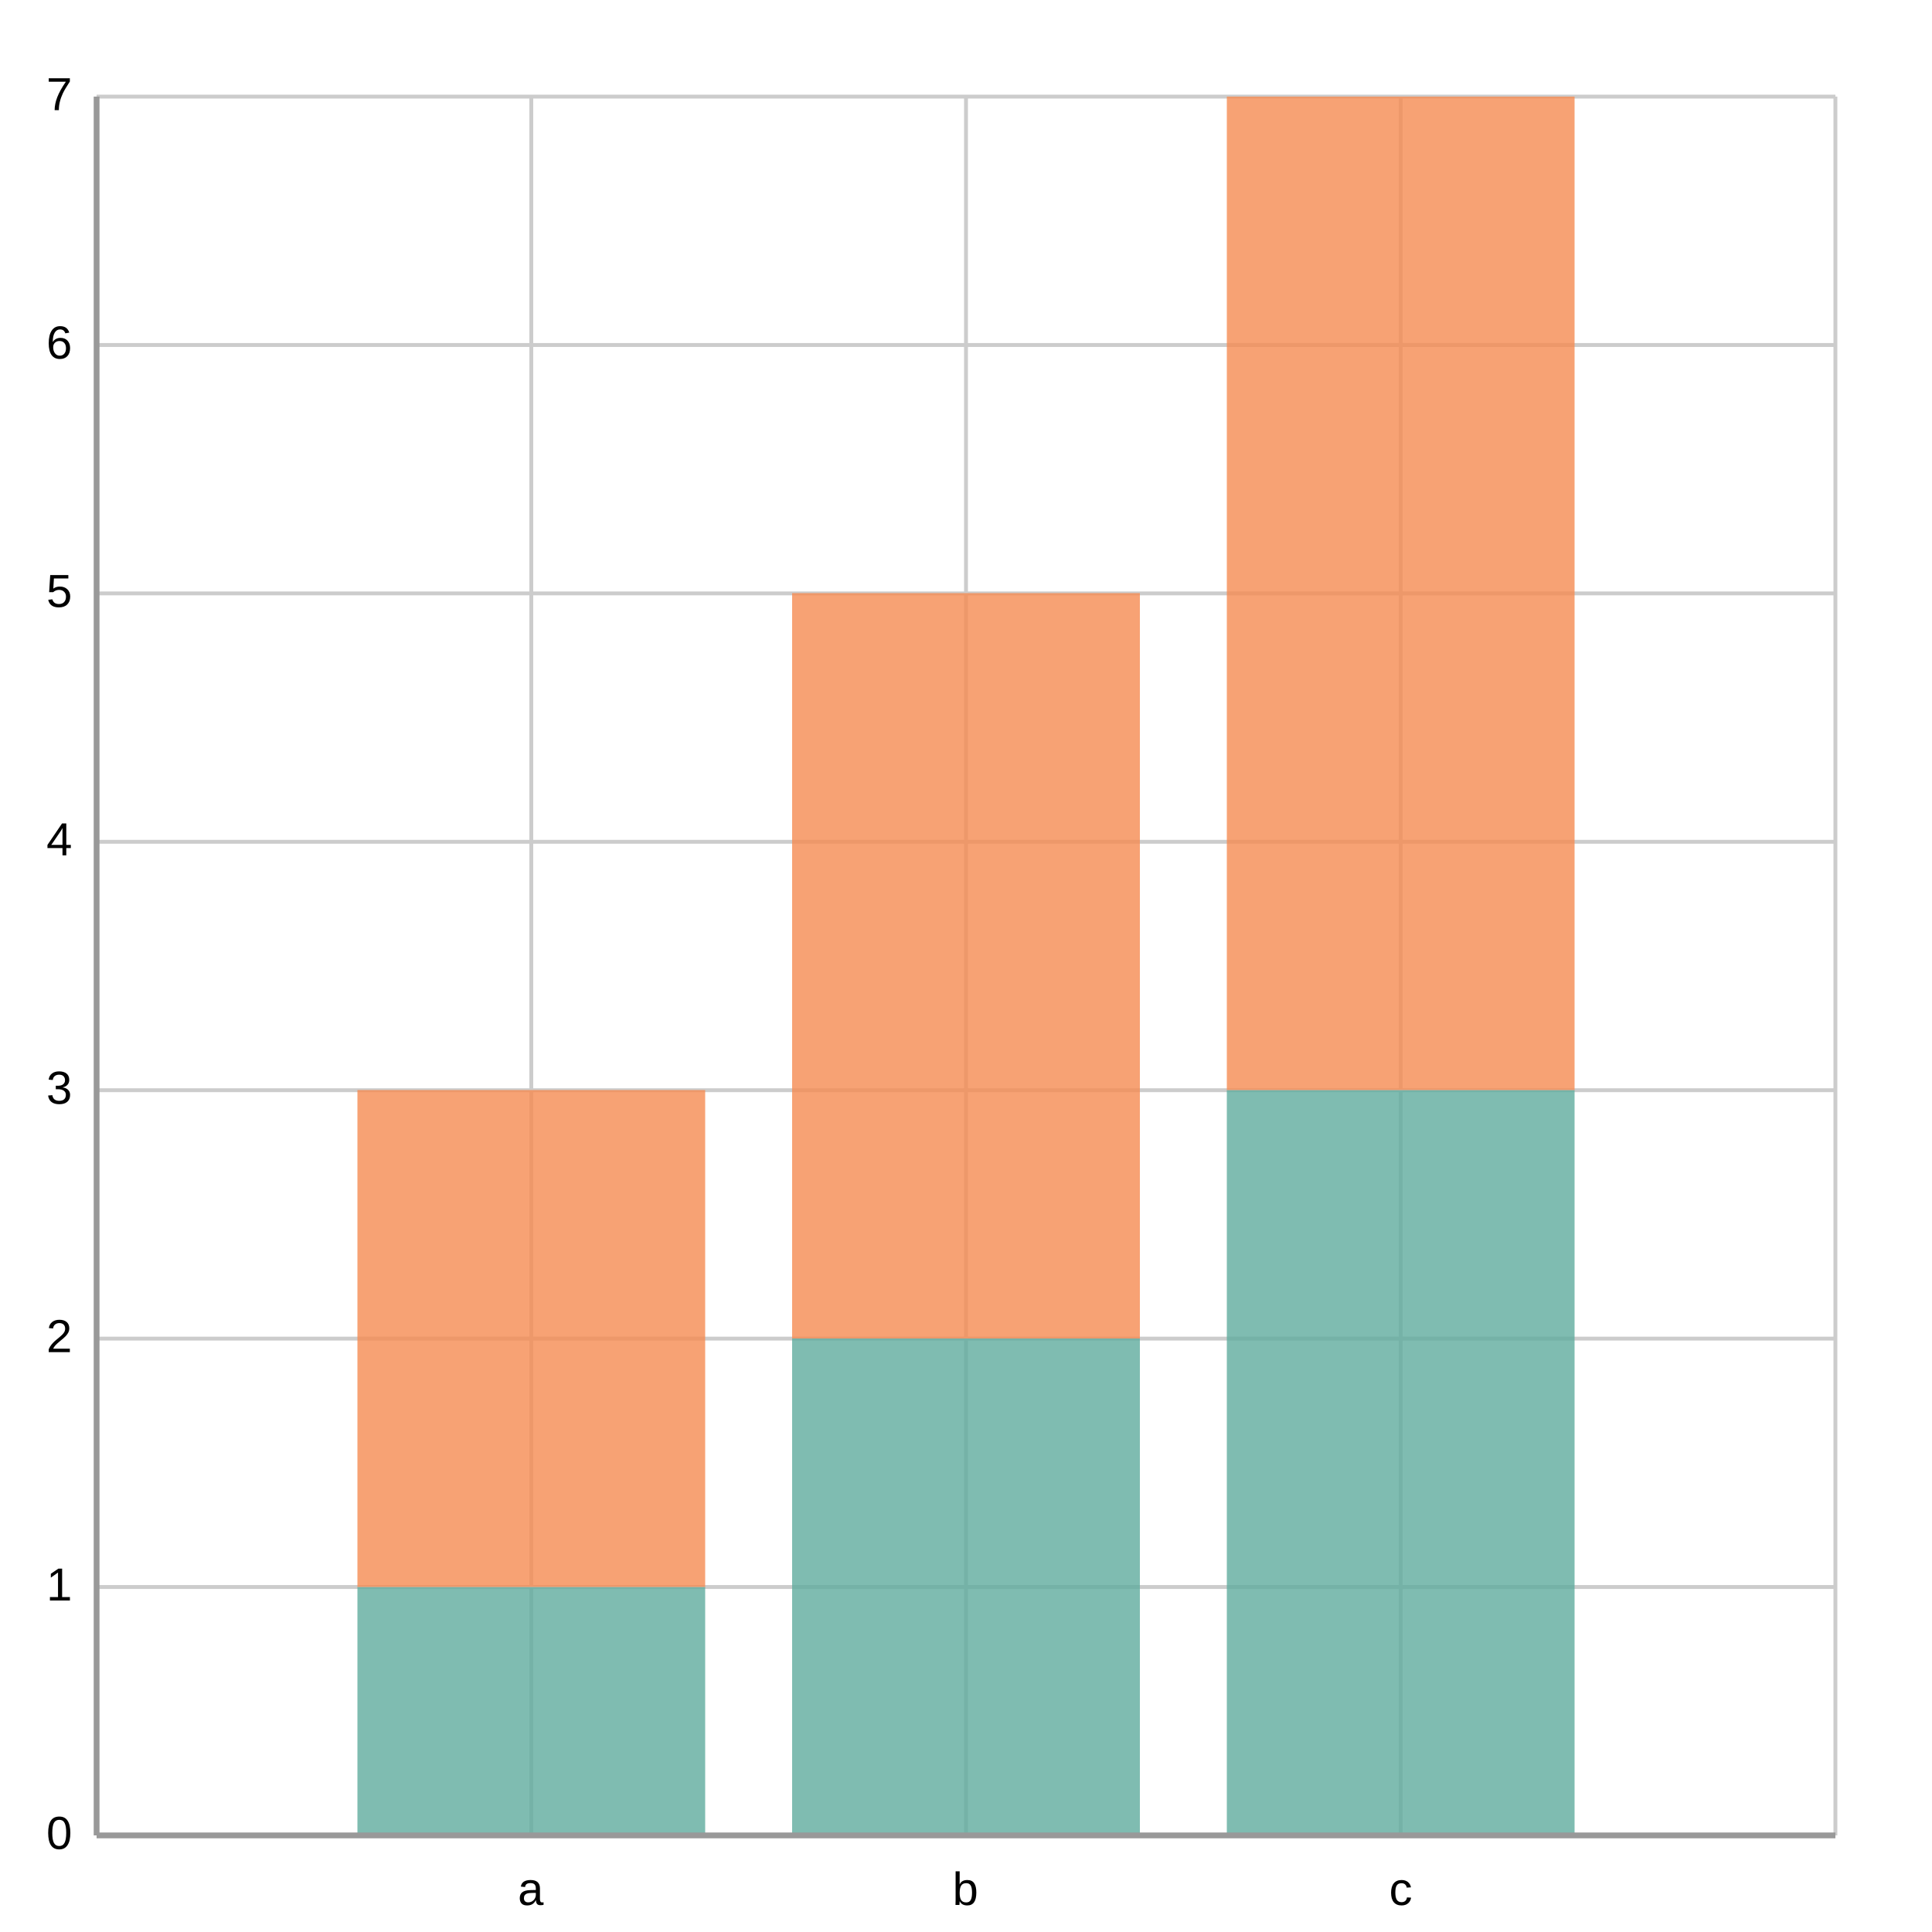
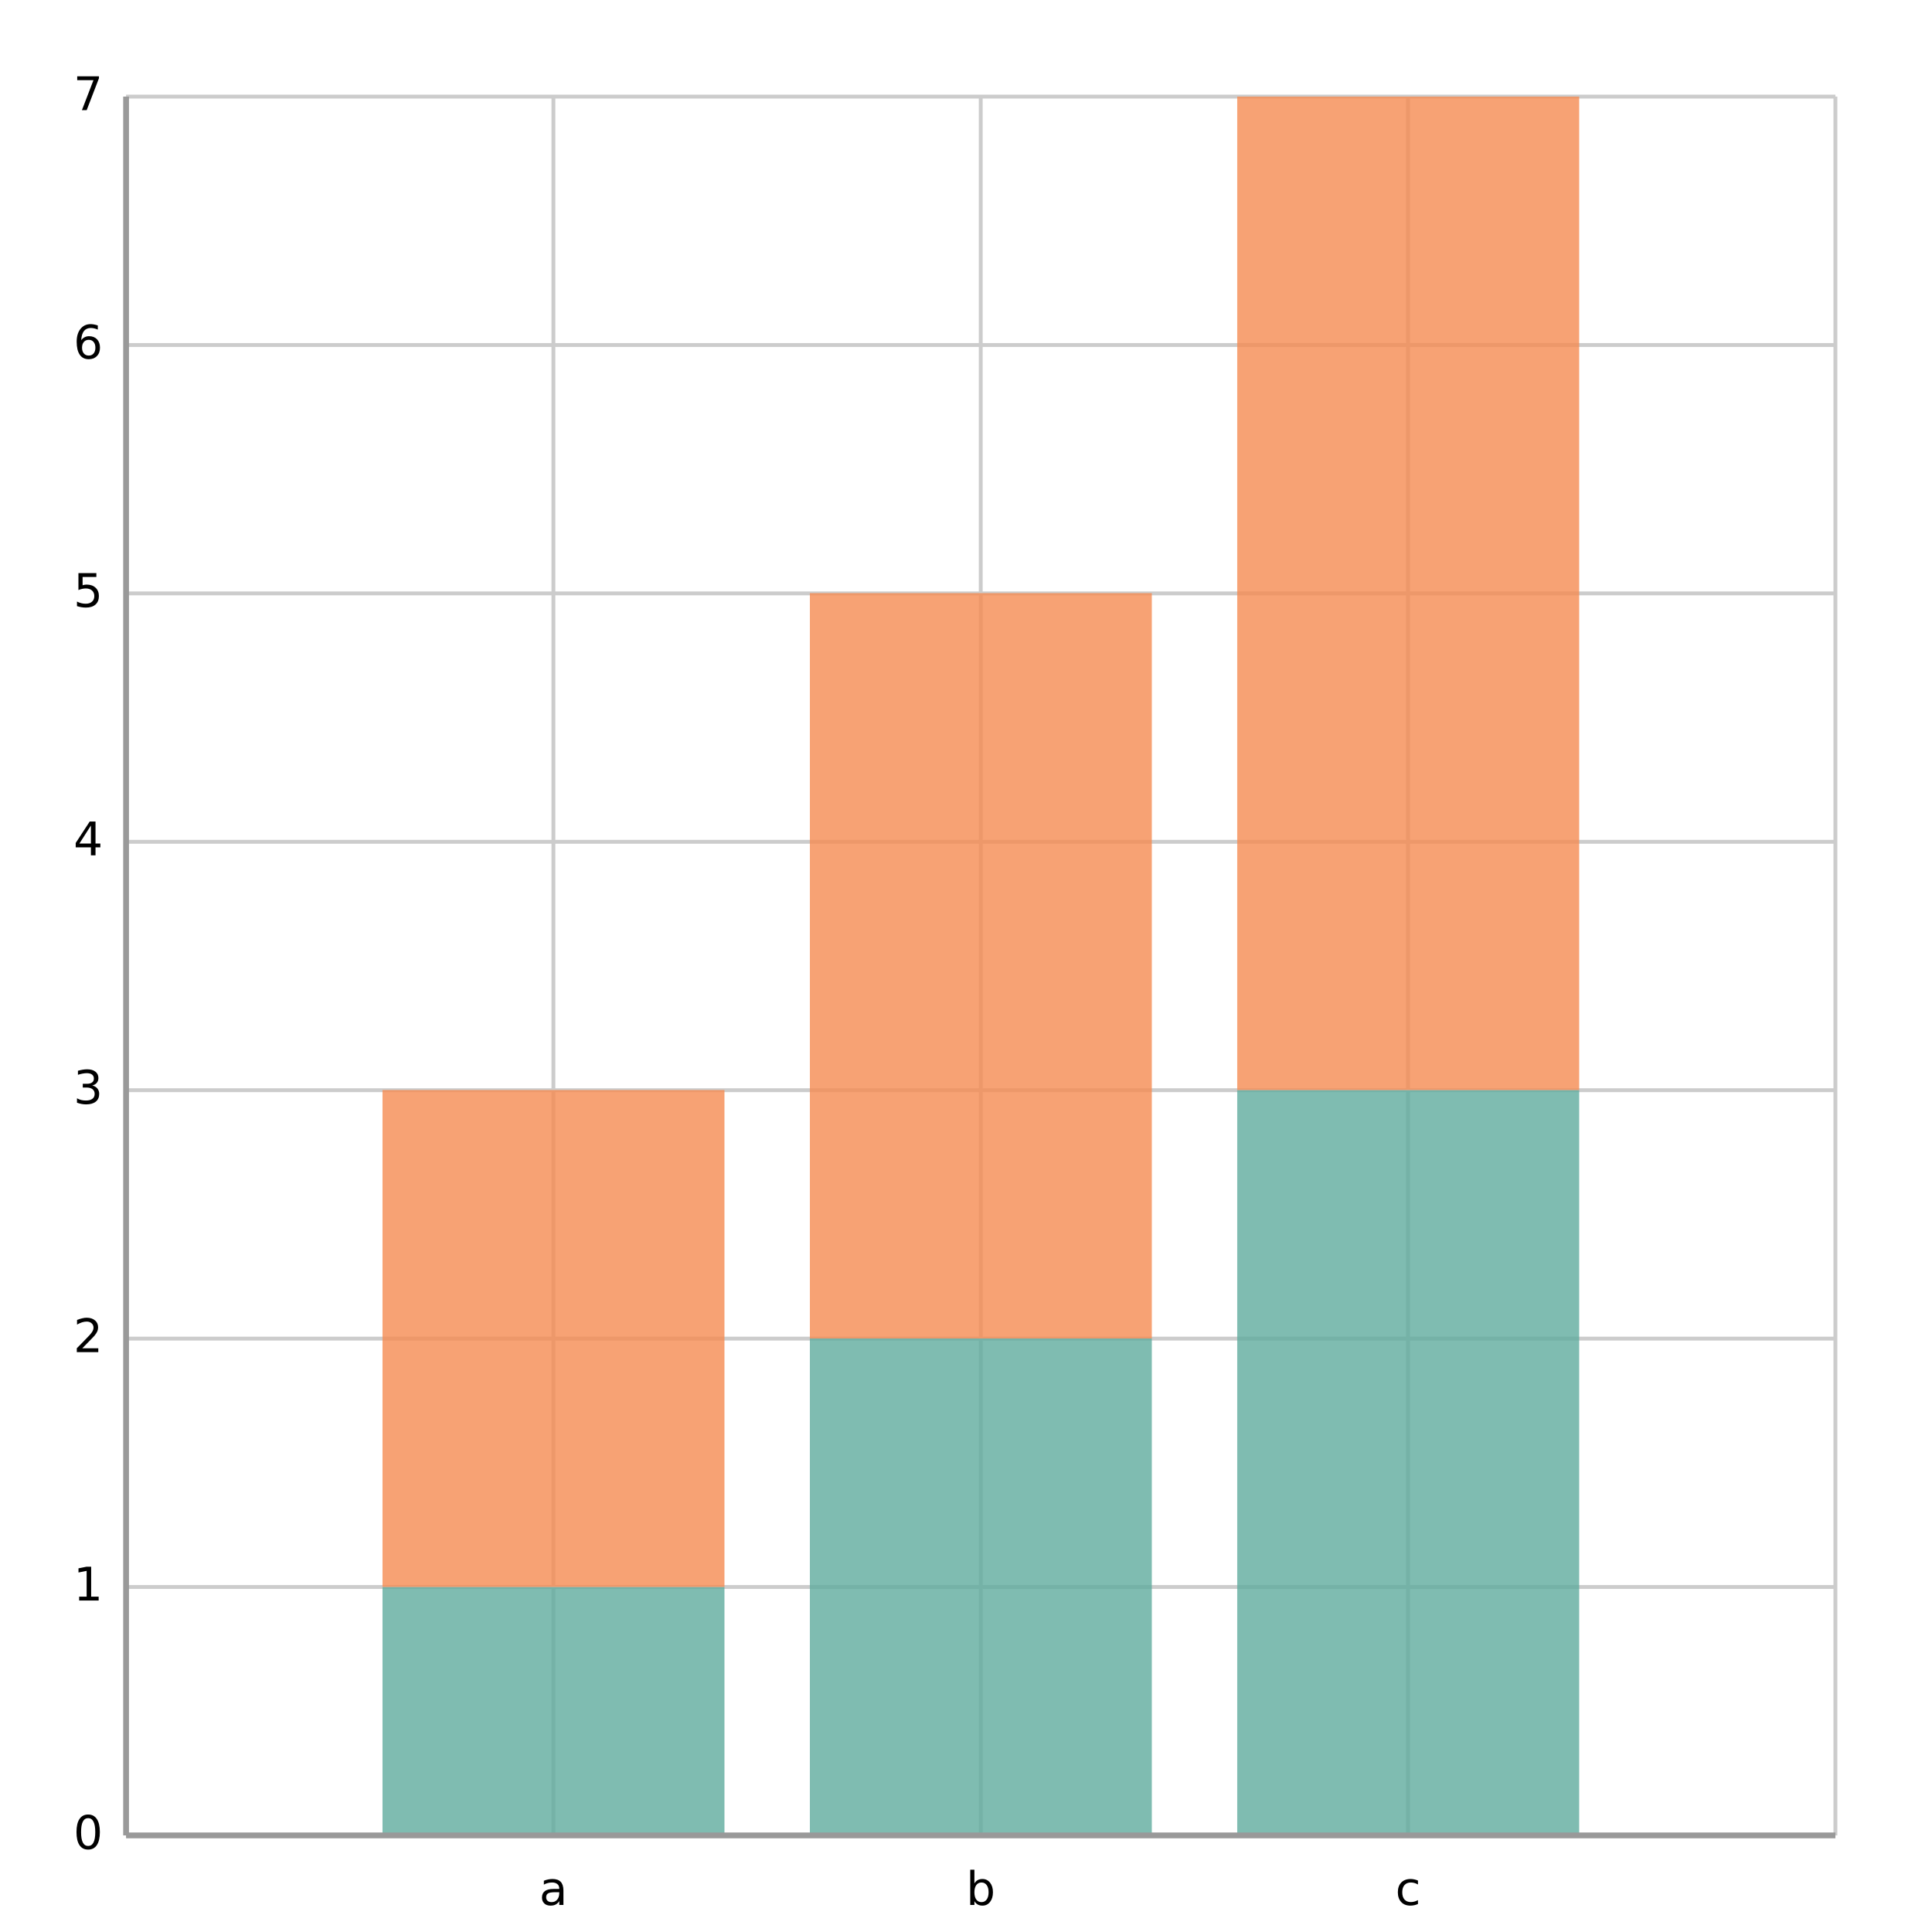
<svg xmlns="http://www.w3.org/2000/svg" width="500" height="500" viewBox="0 0 500 500">
  <path fill="#FFFFFF" d="M0 0 h500 v500 h-500 v-500Z" />
  <defs>
    <clipPath id="plot-clip">
-       <rect x="0" y="0" width="450.0" height="450.0" />
+       <rect x="0" y="0" width="442.37" height="450.0" />
    </clipPath>
  </defs>
  <g>
-     <path stroke="#cccccc" stroke-dasharray="None" d="M0 0.0 h450.0 M0 64.286 h450.0 M0 128.571 h450.0 M0 192.857 h450.0 M0 257.143 h450.0 M0 321.429 h450.0 M0 385.714 h450.0 M0 450.0 h450.0" transform="translate(25.0, 25.0)" />
-     <g font-size="12" font-family="Arial" fill="#000000" transform="translate(19.0, 25.0)">
-       <text x="0" y="0.0" transform="translate(-7, 3.5)">7</text>
-       <text x="0" y="64.286" transform="translate(-7, 3.5)">6</text>
-       <text x="0" y="128.571" transform="translate(-7, 3.5)">5</text>
-       <text x="0" y="192.857" transform="translate(-7, 3.5)">4</text>
-       <text x="0" y="257.143" transform="translate(-7, 3.5)">3</text>
-       <text x="0" y="321.429" transform="translate(-7, 3.5)">2</text>
-       <text x="0" y="385.714" transform="translate(-7, 3.5)">1</text>
-       <text x="0" y="450.0" transform="translate(-7, 3.5)">0</text>
+     <path stroke="#cccccc" stroke-dasharray="None" d="M0 0.0 h442.37 M0 64.286 h442.37 M0 128.571 h442.37 M0 192.857 h442.37 M0 257.143 h442.37 M0 321.429 h442.37 M0 385.714 h442.37 M0 450.0 h442.37" transform="translate(32.63, 25.0)" />
+     <g font-size="12" font-family="DejaVu Sans, sans-serif" fill="#000000" transform="translate(26.63, 25.0)">
+       <text x="0" y="0.0" transform="translate(-7.63, 3.5)">7</text>
+       <text x="0" y="64.286" transform="translate(-7.63, 3.5)">6</text>
+       <text x="0" y="128.571" transform="translate(-7.63, 3.5)">5</text>
+       <text x="0" y="192.857" transform="translate(-7.63, 3.5)">4</text>
+       <text x="0" y="257.143" transform="translate(-7.63, 3.5)">3</text>
+       <text x="0" y="321.429" transform="translate(-7.63, 3.5)">2</text>
+       <text x="0" y="385.714" transform="translate(-7.63, 3.5)">1</text>
+       <text x="0" y="450.0" transform="translate(-7.63, 3.5)">0</text>
    </g>
  </g>
  <g>
-     <path stroke="#cccccc" stroke-dasharray="None" d="M0.0 0 v450.0 M112.5 0 v450.0 M225.0 0 v450.0 M337.5 0 v450.0 M450.0 0 v450.0" transform="translate(25.0, 25.0)" />
-     <g font-size="12" font-family="Arial" fill="#000000" transform="translate(25.0, 43.0)">
-       <text x="0.0" y="450.0" transform="translate(-2.0, 0)"> </text>
-       <text x="112.5" y="450.0" transform="translate(-3.5, 0)">a</text>
-       <text x="225.0" y="450.0" transform="translate(-3.5, 0)">b</text>
-       <text x="337.5" y="450.0" transform="translate(-3.0, 0)">c</text>
-       <text x="450.0" y="450.0" transform="translate(-2.0, 0)"> </text>
+     <path stroke="#cccccc" stroke-dasharray="None" d="M0.0 0 v450.0 M110.593 0 v450.0 M221.185 0 v450.0 M331.778 0 v450.0 M442.37 0 v450.0" transform="translate(32.63, 25.0)" />
+     <g font-size="12" font-family="DejaVu Sans, sans-serif" fill="#000000" transform="translate(32.63, 43.0)">
+       <text x="0.0" y="450.0" transform="translate(-1.905, 0)"> </text>
+       <text x="110.593" y="450.0" transform="translate(-3.675, 0)">a</text>
+       <text x="221.185" y="450.0" transform="translate(-3.81, 0)">b</text>
+       <text x="331.778" y="450.0" transform="translate(-3.3, 0)">c</text>
+       <text x="442.37" y="450.0" transform="translate(-1.905, 0)"> </text>
    </g>
  </g>
-   <g opacity="0.8" transform="translate(-25.0, -25.0) rotate(180, 250.0, 250.0) scale(-1, 1) translate(-450.0, 0) translate(-45.0, 0)">
-     <path d="M112.5 0.0 h90.0 v64.3 h-90.0 v-64.3Z M225.0 0.0 h90.0 v128.6 h-90.0 v-128.6Z M337.5 0.0 h90.0 v192.9 h-90.0 v-192.9Z" fill="#5fab9e" />
-     <path d="M112.5 64.3 h90.0 v128.6 h-90.0 v-128.6Z M225.0 128.6 h90.0 v192.9 h-90.0 v-192.9Z M337.5 192.9 h90.0 v257.1 h-90.0 v-257.1Z" fill="#f58b51" />
+   <g opacity="0.8" transform="translate(-25.0, -25.0) rotate(180, 250.0, 250.0) scale(-1, 1) translate(-442.37, 0) translate(-44.237, 0)">
+     <path d="M110.6 0.0 h88.5 v64.3 h-88.5 v-64.3Z M221.2 0.0 h88.5 v128.6 h-88.5 v-128.6Z M331.8 0.0 h88.5 v192.9 h-88.5 v-192.9Z" fill="#5fab9e" />
+     <path d="M110.6 64.3 h88.5 v128.6 h-88.5 v-128.6Z M221.2 128.6 h88.5 v192.9 h-88.5 v-192.9Z M331.8 192.9 h88.5 v257.1 h-88.5 v-257.1Z" fill="#f58b51" />
  </g>
-   <path d="M25.0 25.0 v450.0 M25.0 475.0 h450.0" stroke="#999" stroke-width="1.5" fill="none" />
+   <path d="M32.63 25.0 v450.0 M32.63 475.0 h442.37" stroke="#999" stroke-width="1.5" fill="none" />
</svg>
